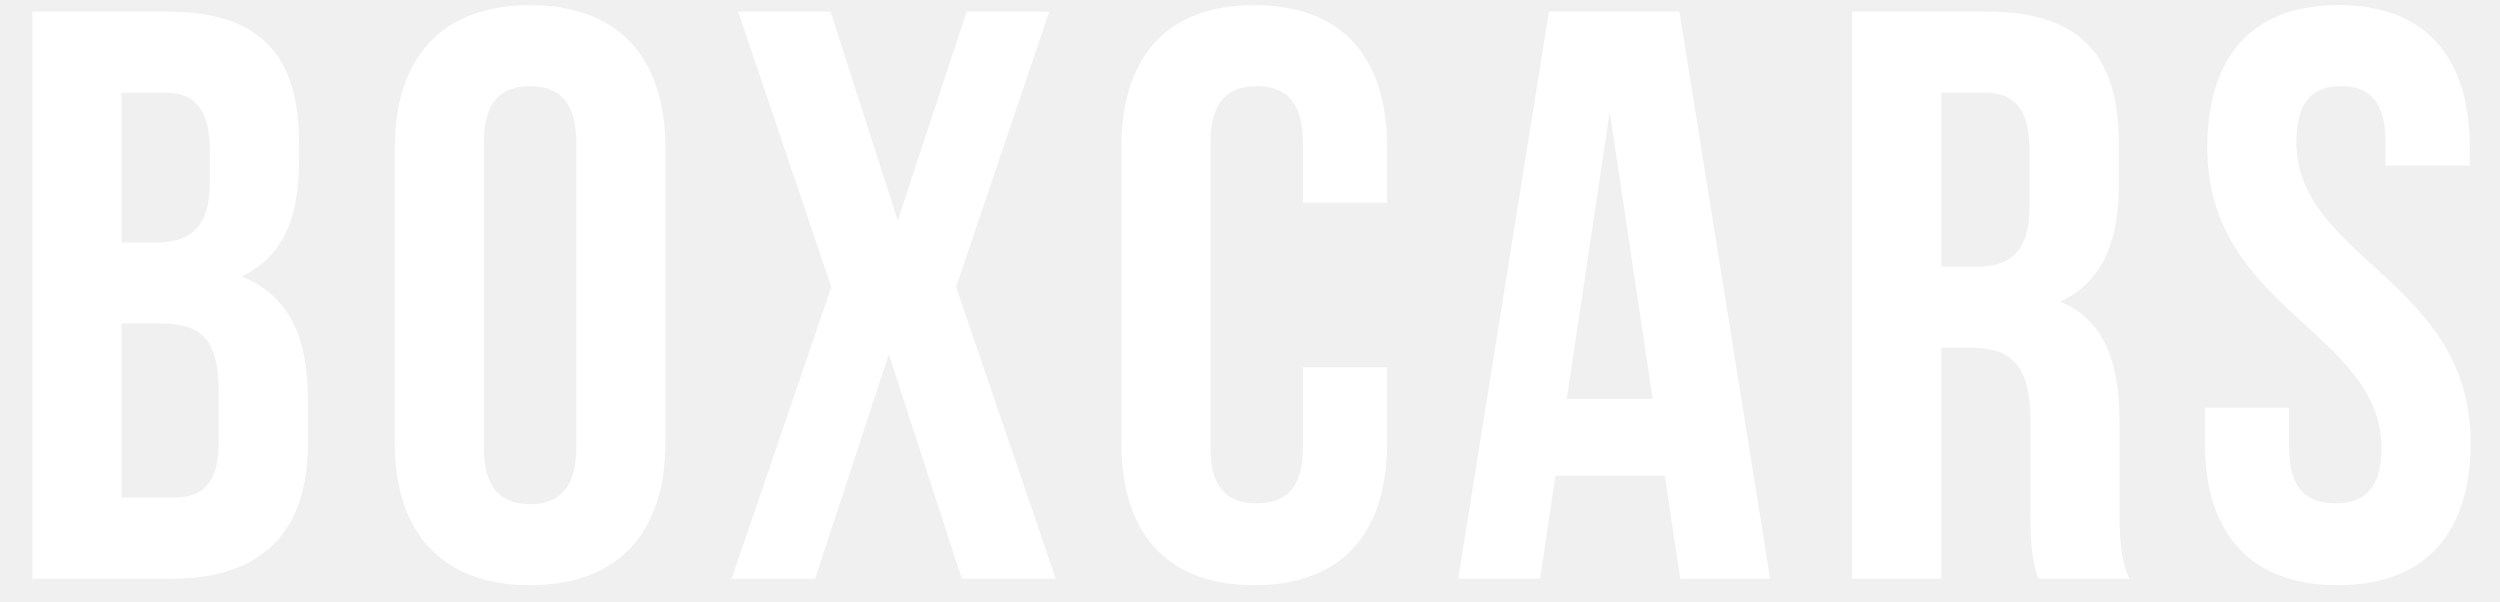
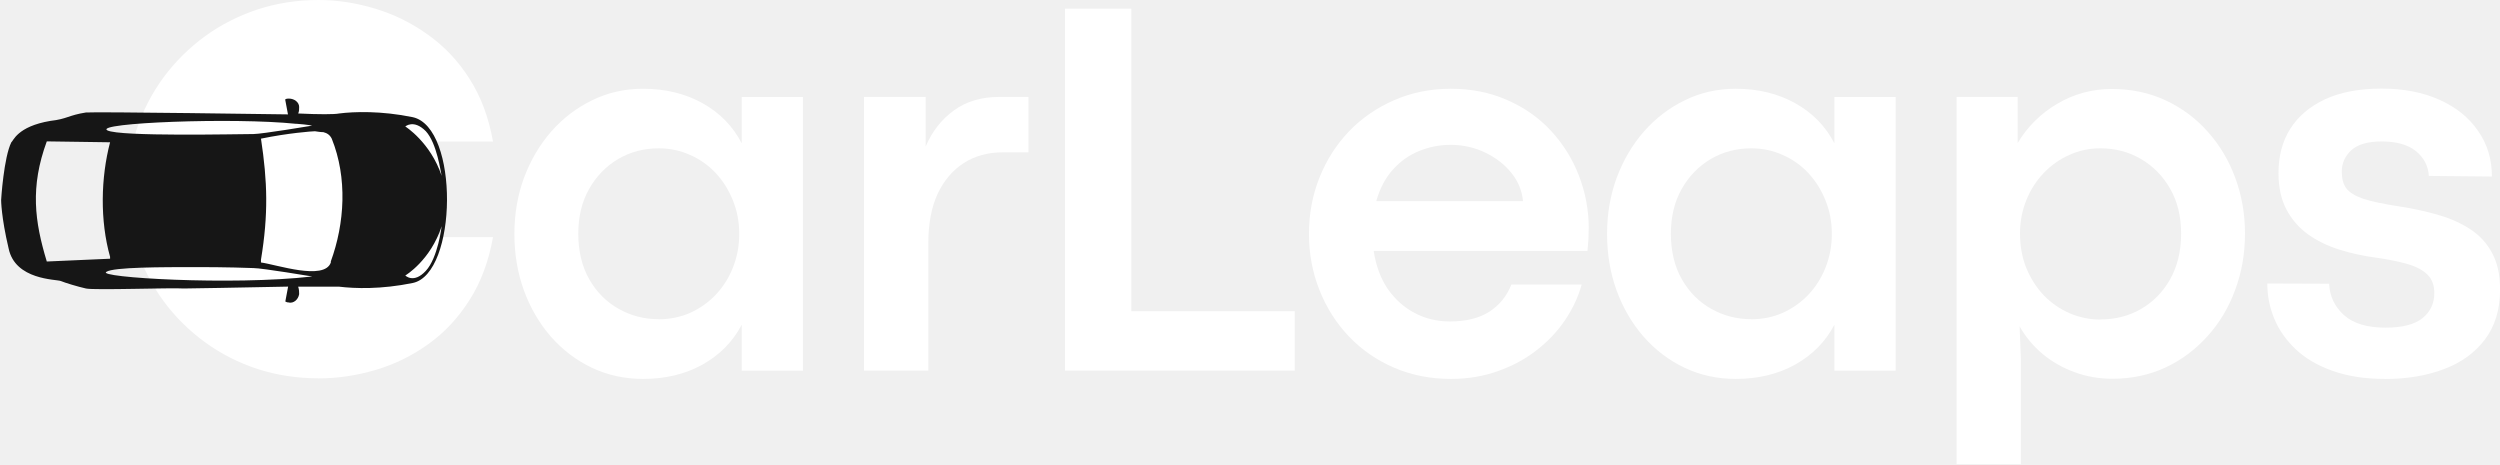
- <svg xmlns="http://www.w3.org/2000/svg" width="108" height="26" viewBox="0 0 108 26" fill="none">
-   <path d="M7.21 0.5C11.2 0.5 12.915 2.355 12.915 6.135V7.01C12.915 9.53 12.145 11.14 10.43 11.945C12.495 12.75 13.3 14.605 13.3 17.195V19.19C13.3 22.97 11.305 25 7.455 25H1.4V0.5H7.21ZM6.965 13.975H5.25V21.5H7.455C8.75 21.5 9.45 20.905 9.45 19.085V16.95C9.45 14.675 8.715 13.975 6.965 13.975ZM7.105 4H5.25V10.475H6.755C8.19 10.475 9.065 9.845 9.065 7.885V6.52C9.065 4.77 8.47 4 7.105 4ZM20.904 6.135V19.365C20.904 21.115 21.674 21.78 22.899 21.78C24.124 21.78 24.894 21.115 24.894 19.365V6.135C24.894 4.385 24.124 3.72 22.899 3.72C21.674 3.72 20.904 4.385 20.904 6.135ZM17.054 19.12V6.38C17.054 2.46 19.119 0.22 22.899 0.22C26.679 0.22 28.744 2.46 28.744 6.38V19.12C28.744 23.04 26.679 25.28 22.899 25.28C19.119 25.28 17.054 23.04 17.054 19.12ZM41.758 0.5H45.328L41.303 12.4L45.608 25H41.548L38.398 15.305L35.213 25H31.608L35.913 12.4L31.888 0.5H35.878L38.783 9.53L41.758 0.5ZM56.284 15.865H59.924V19.12C59.924 23.04 57.964 25.28 54.184 25.28C50.404 25.28 48.444 23.04 48.444 19.12V6.38C48.444 2.46 50.404 0.22 54.184 0.22C57.964 0.22 59.924 2.46 59.924 6.38V8.76H56.284V6.135C56.284 4.385 55.514 3.72 54.289 3.72C53.064 3.72 52.294 4.385 52.294 6.135V19.365C52.294 21.115 53.064 21.745 54.289 21.745C55.514 21.745 56.284 21.115 56.284 19.365V15.865ZM72.55 0.5L76.47 25H72.585L71.92 20.555H67.195L66.53 25H62.995L66.915 0.5H72.55ZM69.54 4.84L67.685 17.23H71.395L69.54 4.84ZM91.983 25H88.063C87.853 24.37 87.713 23.985 87.713 21.99V18.14C87.713 15.865 86.943 15.025 85.193 15.025H83.863V25H80.013V0.5H85.823C89.813 0.5 91.528 2.355 91.528 6.135V8.06C91.528 10.58 90.723 12.225 89.008 13.03C90.933 13.835 91.563 15.69 91.563 18.245V22.025C91.563 23.215 91.598 24.09 91.983 25ZM85.718 4H83.863V11.525H85.368C86.803 11.525 87.678 10.895 87.678 8.935V6.52C87.678 4.77 87.083 4 85.718 4ZM95.355 6.38C95.355 2.46 97.28 0.22 101.025 0.22C104.77 0.22 106.695 2.46 106.695 6.38V7.15H103.055V6.135C103.055 4.385 102.355 3.72 101.13 3.72C99.905 3.72 99.205 4.385 99.205 6.135C99.205 11.175 106.73 12.12 106.73 19.12C106.73 23.04 104.77 25.28 100.99 25.28C97.21 25.28 95.25 23.04 95.25 19.12V17.615H98.89V19.365C98.89 21.115 99.66 21.745 100.885 21.745C102.11 21.745 102.88 21.115 102.88 19.365C102.88 14.325 95.355 13.38 95.355 6.38Z" fill="white" />
+ <svg xmlns="http://www.w3.org/2000/svg" id="Layer_1" viewBox="0 0 330.68 61.39">
+   <defs>
+     <style>.cls-1{fill:#fff;}.cls-2{fill:none;}.cls-3{clip-path:url(#clippath-1);}.cls-4{clip-path:url(#clippath-2);}.cls-5{clip-path:url(#clippath);}.cls-6{fill:#161616;}</style>
+     <clipPath id="clippath">
+       <rect class="cls-2" x="19.69" y="5.86" width="38.75" height="38.75" />
+     </clipPath>
+     <clipPath id="clippath-1">
+       <path class="cls-2" d="M39.07,5.86c-10.7,0-19.38,8.68-19.38,19.38s8.68,19.37,19.38,19.37,19.37-8.68,19.37-19.37S49.76,5.86,39.07,5.86Z" />
+     </clipPath>
+     <clipPath id="clippath-2">
+       <rect class="cls-2" y="12.99" width="59.71" height="27.16" />
+     </clipPath>
+   </defs>
+   <path class="cls-1" d="M42.12,50.04c-2.83,0-5.51-.41-8.05-1.23-2.53-.83-4.85-2.01-6.96-3.55-2.1-1.53-3.92-3.33-5.46-5.41-1.53-2.09-2.72-4.4-3.57-6.9-.84-2.52-1.25-5.17-1.25-7.94s.41-5.42,1.25-7.92c.85-2.51,2.04-4.8,3.57-6.88,1.55-2.08,3.37-3.88,5.46-5.41,2.11-1.53,4.43-2.71,6.96-3.55,2.54-.83,5.22-1.25,8.05-1.25,2.52,0,5.02.39,7.52,1.15,2.49.75,4.81,1.89,6.96,3.44,2.17,1.53,4,3.47,5.49,5.81,1.51,2.35,2.55,5.12,3.12,8.32h-8.96c-.63-2.47-1.64-4.49-3.04-6.05-1.39-1.58-3.06-2.75-5.01-3.49-1.96-.75-4.07-1.12-6.34-1.12s-4.37.41-6.34,1.23c-1.96.8-3.68,1.96-5.17,3.47-1.49,1.49-2.66,3.28-3.49,5.36-.84,2.08-1.25,4.4-1.25,6.96s.41,4.93,1.25,7.01c.83,2.08,2,3.86,3.49,5.33,1.49,1.48,3.21,2.61,5.17,3.41,1.97.79,4.09,1.17,6.34,1.17s4.38-.37,6.32-1.12c1.93-.76,3.61-1.93,5.01-3.49,1.42-1.58,2.43-3.59,3.04-6.02h8.98c-.57,3.2-1.61,5.98-3.12,8.34-1.49,2.35-3.31,4.29-5.44,5.81-2.13,1.53-4.45,2.67-6.96,3.41s-5.03,1.12-7.57,1.12Z" />
+   <path class="cls-1" d="M85.07,50.12c-2.44,0-4.69-.49-6.77-1.47-2.08-.99-3.89-2.37-5.44-4.13-1.53-1.76-2.72-3.8-3.57-6.13-.84-2.33-1.25-4.81-1.25-7.46s.43-5.12,1.28-7.44c.87-2.31,2.07-4.35,3.6-6.1,1.55-1.76,3.35-3.13,5.41-4.13,2.06-1.01,4.3-1.52,6.72-1.52,2.97,0,5.6.64,7.89,1.92s4.01,3.05,5.17,5.3v-6.13h8.1v36.2h-8.1v-6.08c-1.17,2.24-2.91,4-5.2,5.28-2.28,1.26-4.89,1.89-7.84,1.89ZM87.13,42.23c1.47,0,2.86-.28,4.16-.85,1.29-.59,2.43-1.39,3.39-2.4.97-1.03,1.73-2.23,2.27-3.6.55-1.37.83-2.85.83-4.45s-.28-3.03-.83-4.4c-.55-1.39-1.31-2.59-2.27-3.63-.96-1.03-2.09-1.83-3.39-2.4-1.3-.59-2.69-.88-4.16-.88-1.96,0-3.75.47-5.36,1.41-1.6.95-2.88,2.26-3.84,3.95-.96,1.69-1.44,3.67-1.44,5.94s.49,4.37,1.47,6.05c.97,1.69,2.27,2.99,3.89,3.89,1.61.91,3.37,1.36,5.28,1.36Z" />
+   <path class="cls-1" d="M122.78,49.02h-8.5V12.82h8.16v6.56c.85-1.99,2.09-3.58,3.73-4.77,1.63-1.19,3.63-1.79,6-1.79h3.87v7.33h-3.41c-1.96,0-3.67.47-5.14,1.41-1.48.95-2.63,2.31-3.47,4.08-.82,1.78-1.23,3.97-1.23,6.56v16.82Z" />
+   <path class="cls-1" d="M171.26,49.02h-30.39V1.15h8.77v40.01h21.62v7.86Z" />
+   <path class="cls-1" d="M210.14,30.28c0,.45-.01.87-.03,1.28-.02.39-.07.93-.13,1.63h-28.28c.3,1.97.92,3.65,1.87,5.04.96,1.37,2.14,2.43,3.55,3.17,1.42.75,2.97,1.12,4.64,1.12,2.15,0,3.89-.43,5.22-1.28,1.35-.87,2.33-2.07,2.93-3.6h9.3c-.45,1.64-1.19,3.21-2.21,4.72-1.01,1.49-2.27,2.82-3.76,3.97-1.48,1.16-3.17,2.07-5.09,2.75-1.91.69-3.99,1.04-6.24,1.04-2.72,0-5.22-.5-7.52-1.49s-4.29-2.37-5.97-4.13c-1.67-1.76-2.97-3.8-3.89-6.13-.93-2.33-1.39-4.81-1.39-7.44s.46-5.12,1.39-7.44c.92-2.31,2.22-4.35,3.89-6.1,1.69-1.76,3.68-3.13,5.97-4.13,2.29-1.01,4.8-1.52,7.52-1.52s5.2.5,7.44,1.49c2.25.98,4.19,2.33,5.78,4.05,1.61,1.73,2.85,3.71,3.71,5.94.87,2.23,1.31,4.58,1.31,7.06ZM182.04,26.6h19.41c-.13-1.37-.63-2.6-1.52-3.71-.89-1.12-2.04-2.01-3.44-2.69-1.41-.69-2.95-1.04-4.61-1.04-1.44,0-2.82.27-4.13.8-1.32.52-2.47,1.33-3.47,2.43-1,1.09-1.75,2.49-2.24,4.21Z" />
+   <path class="cls-1" d="M229.6,50.12c-2.44,0-4.69-.49-6.77-1.47-2.08-.99-3.89-2.37-5.44-4.13-1.53-1.76-2.72-3.8-3.57-6.13-.84-2.33-1.25-4.81-1.25-7.46s.43-5.12,1.28-7.44c.87-2.31,2.07-4.35,3.6-6.1,1.55-1.76,3.35-3.13,5.41-4.13,2.06-1.01,4.3-1.52,6.72-1.52,2.97,0,5.6.64,7.89,1.92s4.01,3.05,5.17,5.3v-6.13h8.1v36.2h-8.1v-6.08c-1.17,2.24-2.91,4-5.2,5.28-2.28,1.26-4.89,1.89-7.84,1.89ZM231.65,42.23c1.47,0,2.86-.28,4.16-.85,1.29-.59,2.43-1.39,3.39-2.4.97-1.03,1.73-2.23,2.27-3.6.55-1.37.83-2.85.83-4.45s-.28-3.03-.83-4.4c-.55-1.39-1.31-2.59-2.27-3.63-.96-1.03-2.09-1.83-3.39-2.4-1.3-.59-2.69-.88-4.16-.88-1.96,0-3.75.47-5.36,1.41-1.6.95-2.88,2.26-3.84,3.95-.96,1.69-1.44,3.67-1.44,5.94s.49,4.37,1.47,6.05c.97,1.69,2.27,2.99,3.89,3.89,1.61.91,3.37,1.36,5.28,1.36Z" />
+   <path class="cls-1" d="M267.3,61.39h-8.5V12.82h8.08v6.1c1.31-2.19,3.07-3.92,5.25-5.2,2.19-1.29,4.59-1.95,7.2-1.95s4.94.5,7.09,1.49c2.15,1,4.01,2.37,5.57,4.13,1.58,1.75,2.8,3.77,3.65,6.08.87,2.31,1.31,4.79,1.31,7.44s-.44,5.14-1.31,7.46c-.85,2.33-2.08,4.37-3.68,6.13-1.59,1.76-3.44,3.14-5.57,4.13-2.12.97-4.44,1.47-6.96,1.47-1.78,0-3.46-.29-5.04-.88-1.57-.57-2.97-1.37-4.21-2.4-1.25-1.05-2.26-2.27-3.04-3.65l.16,4.19v14.02ZM277.86,42.25c1.93,0,3.71-.45,5.3-1.36,1.61-.92,2.91-2.23,3.87-3.92.97-1.71,1.47-3.72,1.47-6.05s-.48-4.25-1.44-5.94c-.96-1.69-2.25-3-3.87-3.95-1.6-.94-3.39-1.41-5.36-1.41-1.48,0-2.85.29-4.13.88-1.28.57-2.41,1.37-3.39,2.4-.98,1.03-1.75,2.23-2.29,3.6-.55,1.35-.83,2.83-.83,4.43s.28,3.17.85,4.56c.57,1.37,1.34,2.57,2.32,3.6.99,1.01,2.13,1.8,3.41,2.35,1.29.55,2.65.83,4.08.83Z" />
+   <path class="cls-1" d="M315.46,50.12c-2.65,0-4.96-.36-6.93-1.07-1.96-.69-3.57-1.63-4.85-2.83-1.28-1.21-2.23-2.56-2.85-4.05-.63-1.51-.93-3.07-.93-4.67l8.18.03c.07,1.65.73,3.04,1.97,4.16,1.24,1.11,3.07,1.65,5.49,1.65,2.2,0,3.83-.41,4.88-1.25,1.05-.85,1.57-1.95,1.57-3.31,0-1.03-.29-1.84-.88-2.43-.59-.6-1.46-1.07-2.61-1.41-1.14-.33-2.53-.62-4.16-.85-1.75-.23-3.4-.59-4.96-1.09-1.55-.49-2.93-1.17-4.13-2.03-1.19-.87-2.13-1.96-2.83-3.28-.69-1.31-1.04-2.91-1.04-4.8,0-2.24.51-4.19,1.55-5.84,1.05-1.67,2.59-2.97,4.61-3.92,2.04-.94,4.53-1.41,7.46-1.41s5.46.49,7.65,1.47c2.2.98,3.91,2.35,5.12,4.11,1.23,1.75,1.84,3.76,1.84,6.05l-8.34-.08c-.09-1.33-.66-2.43-1.71-3.28-1.05-.85-2.56-1.28-4.53-1.28-1.83,0-3.17.39-4.03,1.17-.84.79-1.25,1.73-1.25,2.83,0,.91.19,1.64.59,2.19.41.55,1.15,1.01,2.24,1.39,1.1.36,2.68.69,4.75,1.01,1.88.29,3.63.67,5.25,1.15,1.61.47,3.03,1.11,4.24,1.92,1.21.8,2.15,1.84,2.83,3.12.69,1.28,1.04,2.88,1.04,4.8,0,2.65-.67,4.85-2,6.61-1.32,1.75-3.12,3.05-5.41,3.92-2.29.87-4.9,1.31-7.81,1.31Z" />
+   <g class="cls-5">
+     <g class="cls-3">
+       <path class="cls-1" d="M19.69,5.86h38.75v38.75H19.69V5.86Z" />
+     </g>
+   </g>
+   <g class="cls-4">
+     <path class="cls-6" d="M38.21,40.02c.62.12,1.23-.37,1.36-1.11,0-.25,0-.61-.13-.99h5.42c2.1.25,5.54.37,9.74-.49,5.91-1.23,6.16-20.57,0-21.93-4.19-.86-7.76-.74-9.74-.49-.61.13-2.71.13-5.42,0,.13-.25.13-.61.13-.86,0-.61-.62-1.11-1.36-1.11-.12,0-.37,0-.49.12l.37,1.97c-.13,0-25.5-.37-26.73-.25-2.34.37-2.47.86-4.69,1.11-4.43.74-4.93,2.71-5.17,2.83-.99,1.97-1.35,7.52-1.35,7.64,0,0,0,2.22.99,6.4.86,4.19,6.28,4.07,6.9,4.31.61.25,2.22.74,3.33.99s11.33-.12,12.94,0c1.23,0,6.9-.12,13.8-.25l-.37,1.97c.25.13.37.13.49.13ZM56.32,35.83c-1.6,1.73-2.71.61-2.71.61,0,0,3.33-1.97,4.81-6.52,0,0-.49,4.19-2.1,5.91ZM43.76,34.59v.13c-.86,2.46-7.26.25-9.24,0v-.37c.99-6.03.86-10.34,0-16.01,3.57-.74,6.77-.98,7.14-.98.12,0,.61.12,1.11.12.49.12.87.37,1.11.86,2.09,5.18,1.72,11.21-.13,16.26ZM56.32,17.35c1.48,1.6,1.97,5.42,2.1,5.91-1.48-4.44-4.81-6.53-4.81-6.53,0,0,1.11-.99,2.71.62ZM39.2,16.37c1.6.12,2.09.25,2.09.25,0,0-6.65,1.11-7.76,1.11-1.97,0-17.74.37-19.34-.49-1.73-.99,16.63-1.73,25.01-.86ZM6.19,18.7s0-.13,0,0l8.37.12c-1.23,4.69-1.35,10.35,0,15.15v.25l-8.37.37c-1.61-5.3-2.22-9.85,0-15.89ZM14.08,35.95c.98-.62,7.14-.62,12.32-.62.12,0,3.82,0,7.14.13,1.11,0,7.76,1.11,7.76,1.11-10.72,1.23-28.7.12-27.22-.61Z" />
+   </g>
</svg>
